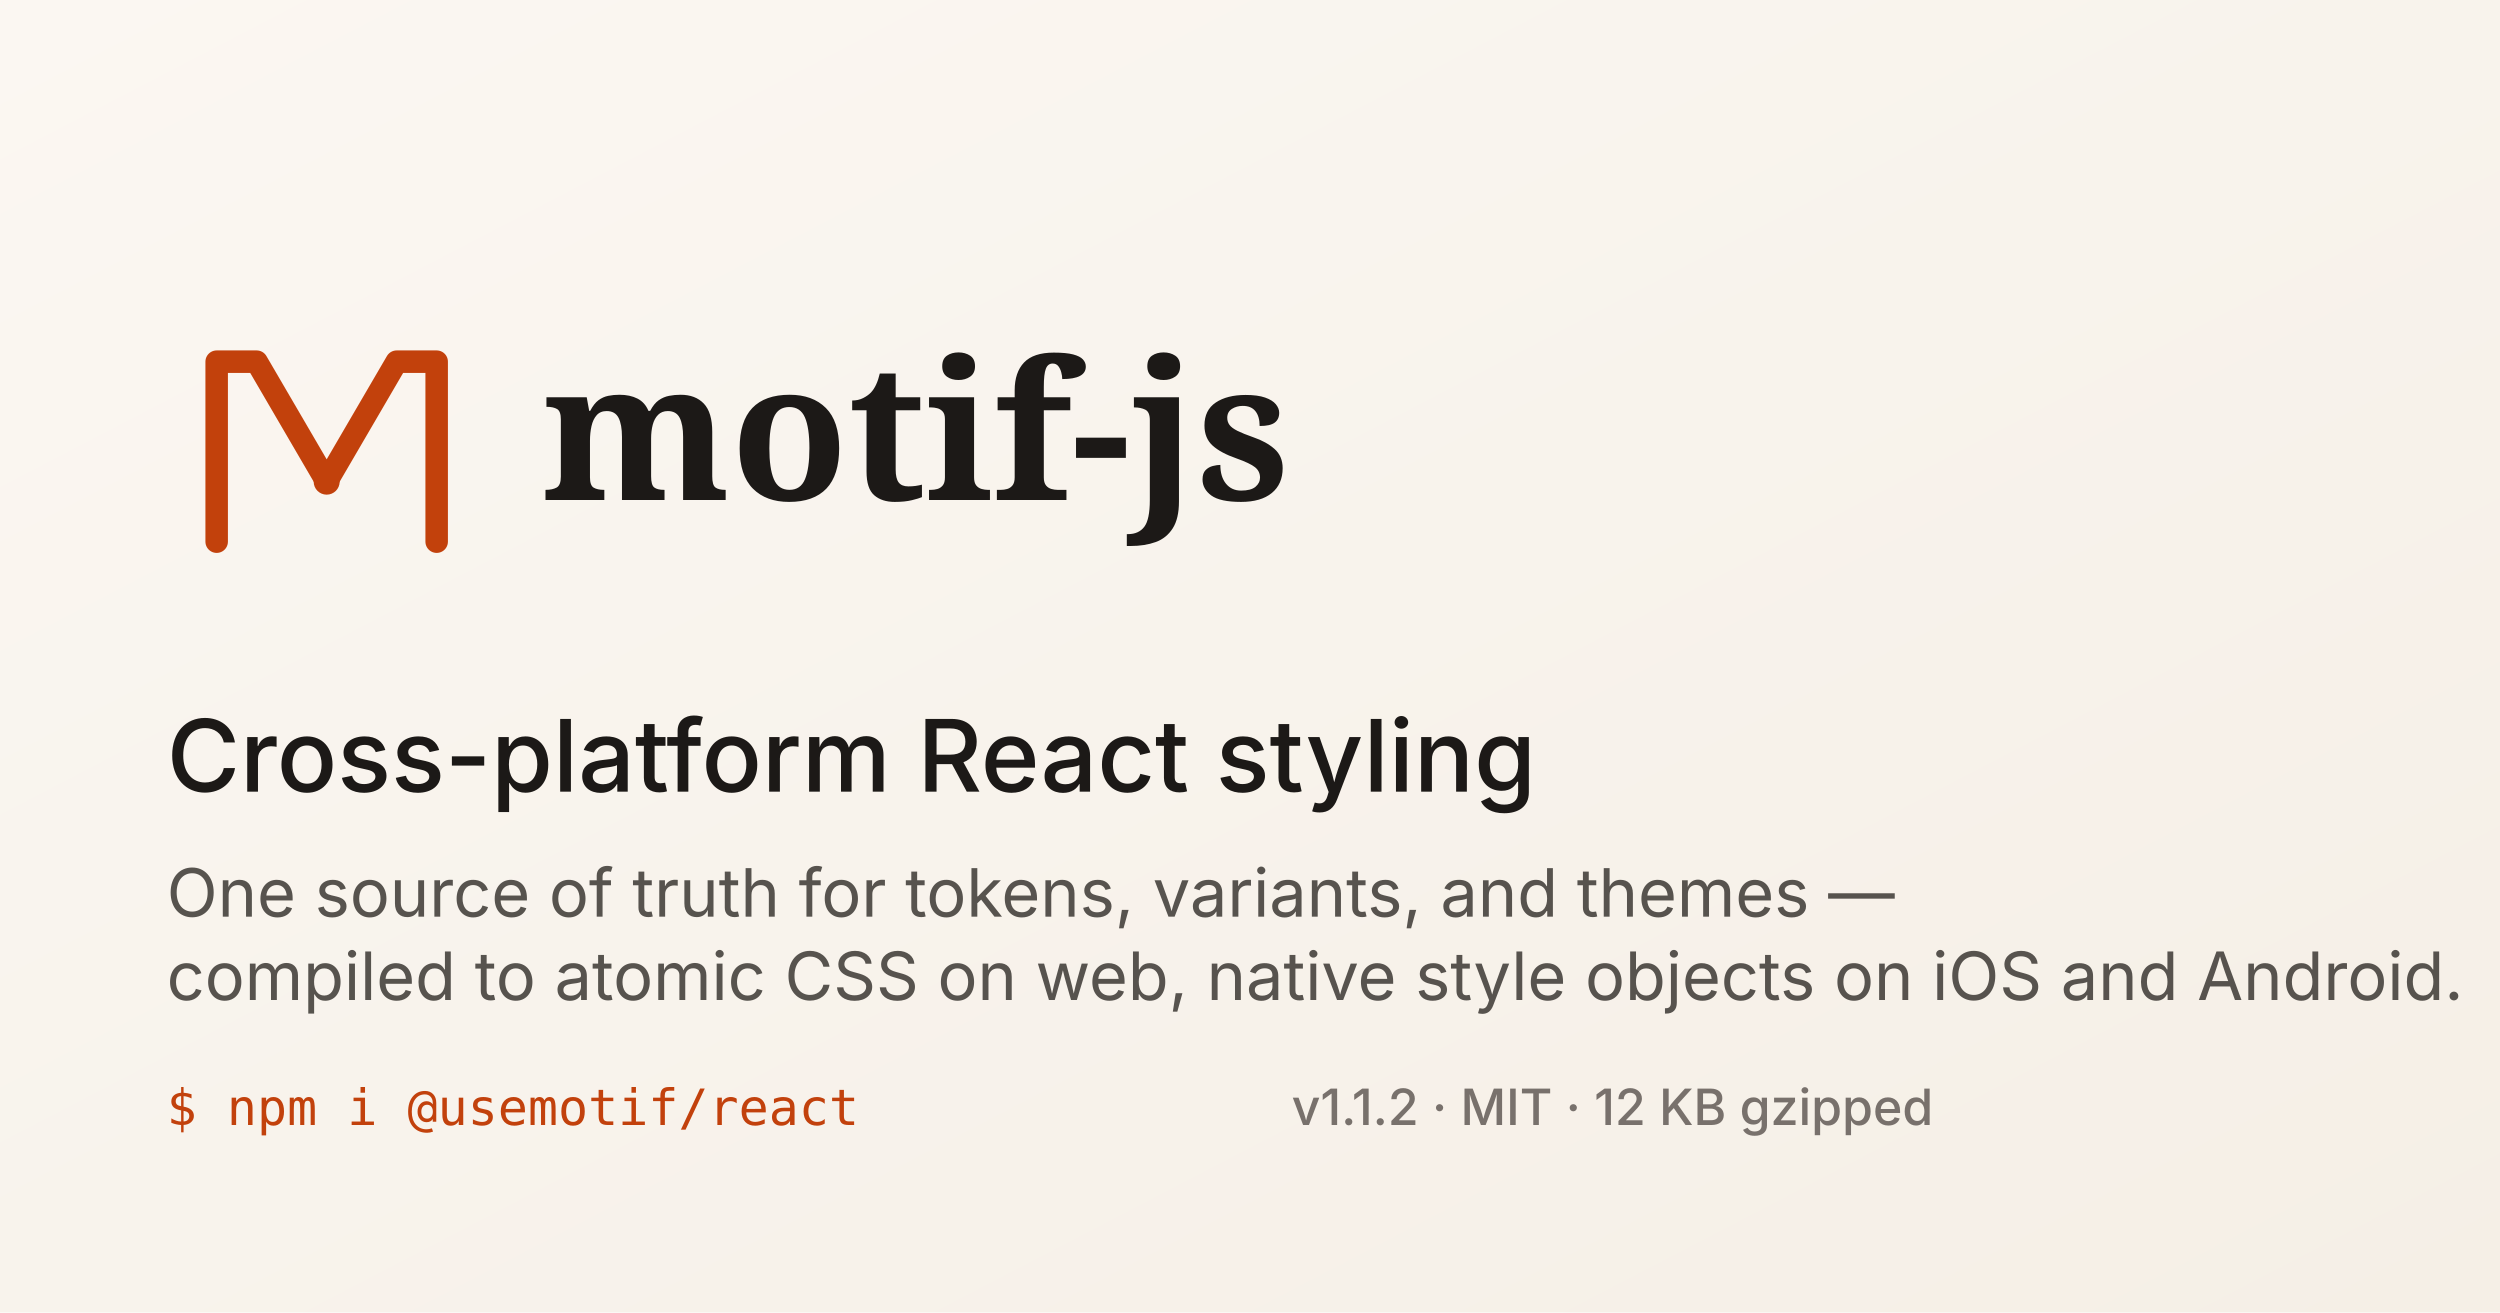
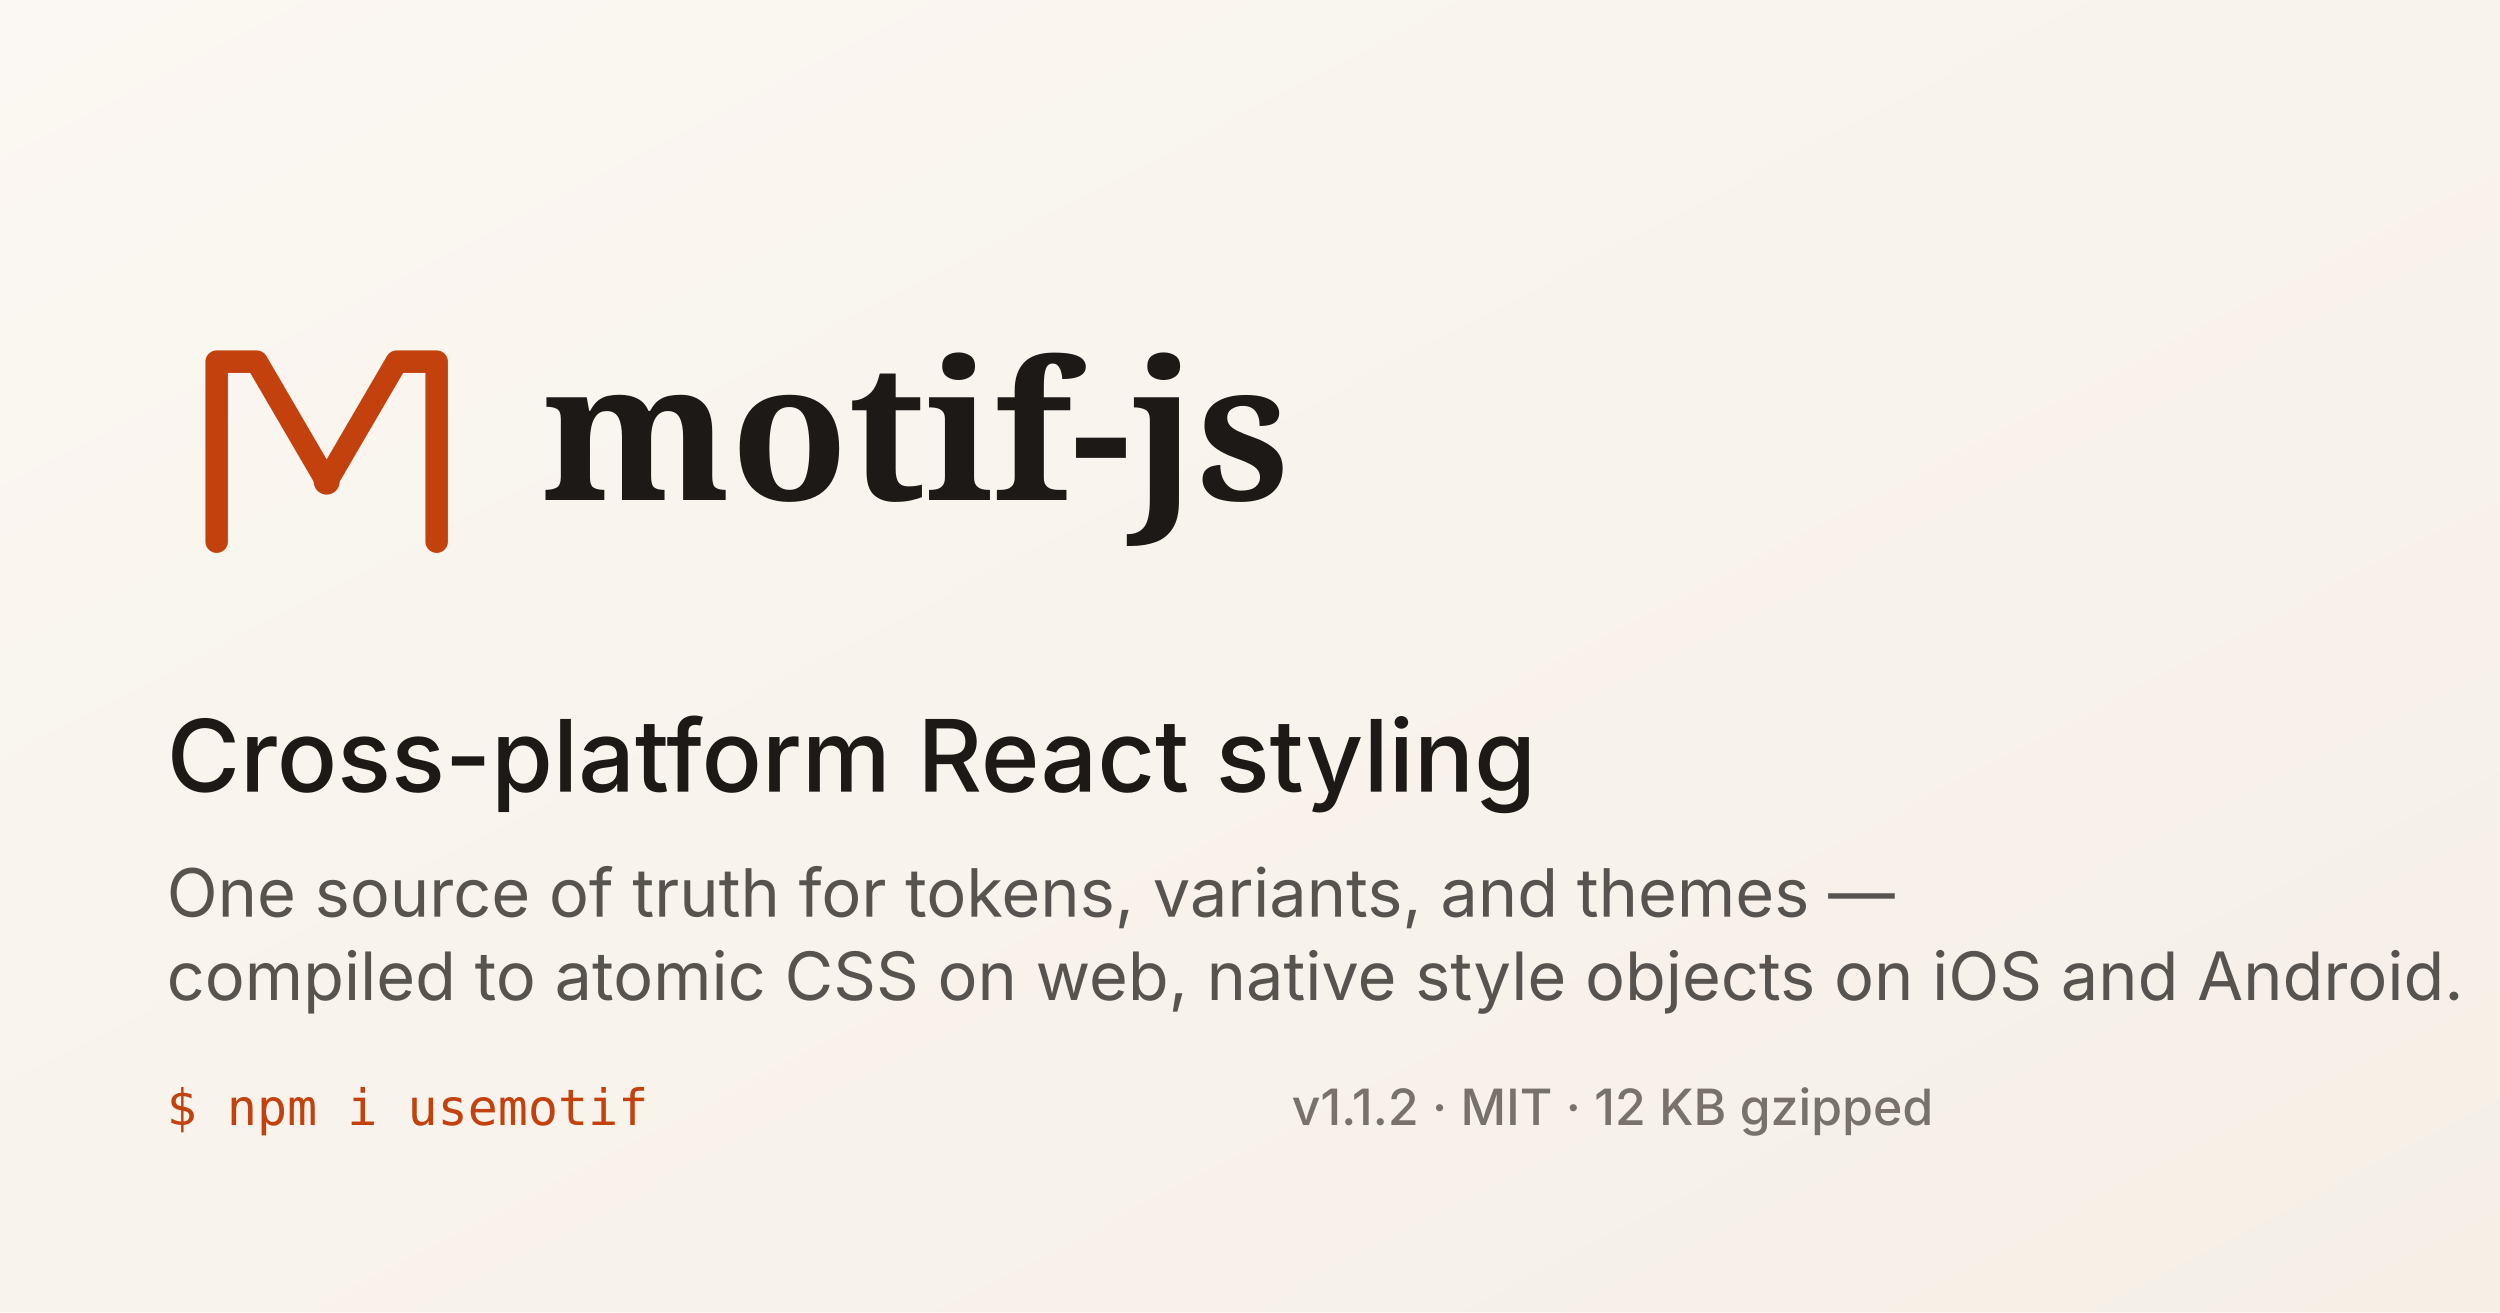
<svg xmlns="http://www.w3.org/2000/svg" viewBox="0 0 1200 630" width="1200" height="630">
  <defs>
    <linearGradient id="bg" x1="0" y1="0" x2="1" y2="1">
      <stop offset="0" stop-color="#FBF7F2" />
      <stop offset="1" stop-color="#F5EFE6" />
    </linearGradient>
  </defs>
  <rect width="1200" height="630" fill="url(#bg)" />
  <g transform="translate(80,140)">
    <g transform="translate(0,0) scale(2.4)">
      <path d="M10 50 L10 14 L18 14 L32 38 L46 14 L54 14 L54 50" fill="none" stroke="#C2410C" stroke-width="4.5" stroke-linecap="round" stroke-linejoin="round" />
      <circle cx="32" cy="38" r="2.6" fill="#C2410C" />
    </g>
    <text x="180" y="100" font-family="Fraunces, Georgia, serif" font-weight="600" font-size="92" fill="#1C1917">motif-js</text>
    <text x="0" y="240" font-family="Inter, sans-serif" font-weight="500" font-size="48" fill="#1C1917">Cross-platform React styling</text>
    <text x="0" y="300" font-family="Inter, sans-serif" font-weight="400" font-size="32" fill="#57534E">One source of truth for tokens, variants, and themes —</text>
    <text x="0" y="340" font-family="Inter, sans-serif" font-weight="400" font-size="32" fill="#57534E">compiled to atomic CSS on web, native style objects on iOS and Android.</text>
  </g>
  <g transform="translate(80,540)">
-     <text x="0" y="0" font-family="JetBrains Mono, ui-monospace, monospace" font-weight="500" font-size="24" fill="#C2410C">$ npm i @usemotif/react</text>
+     <text x="0" y="0" font-family="JetBrains Mono, ui-monospace, monospace" font-weight="500" font-size="24" fill="#C2410C">$ npm i usemotif</text>
    <text x="540" y="0" font-family="Inter, sans-serif" font-weight="500" font-size="24" fill="#78716C">v1.1.2 · MIT · 12 KB gzipped</text>
  </g>
</svg>
